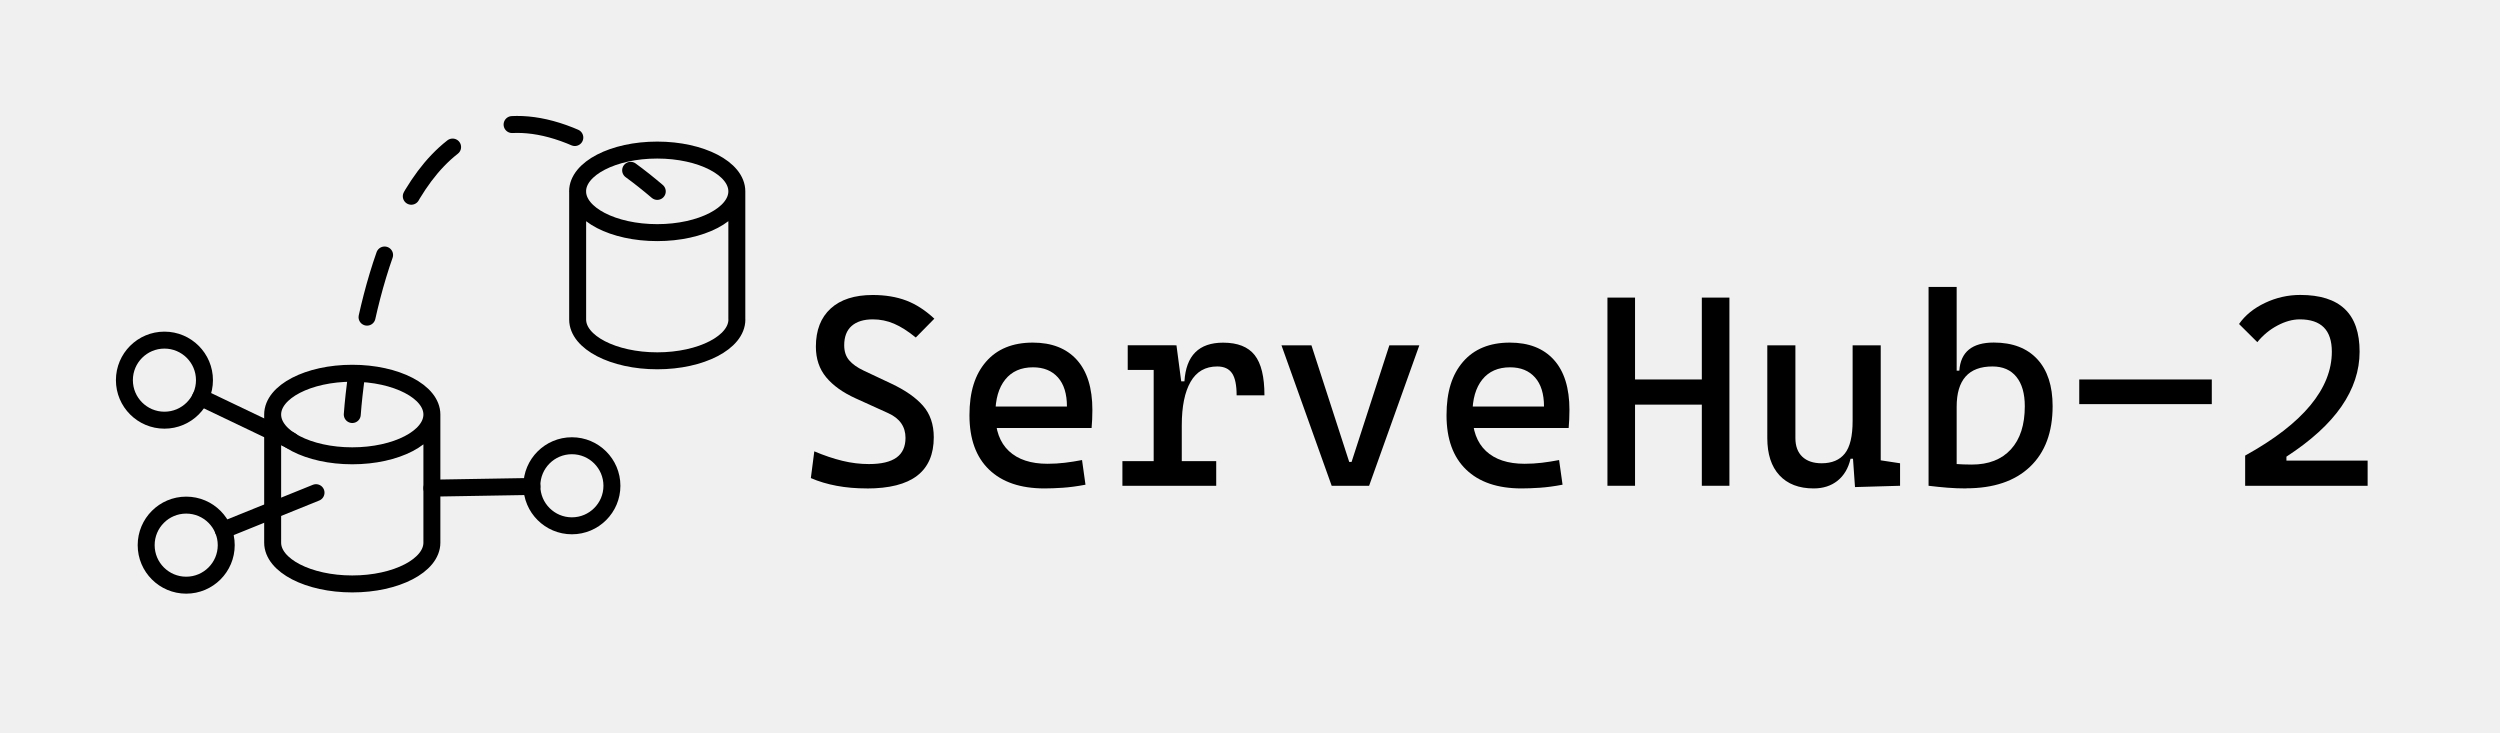
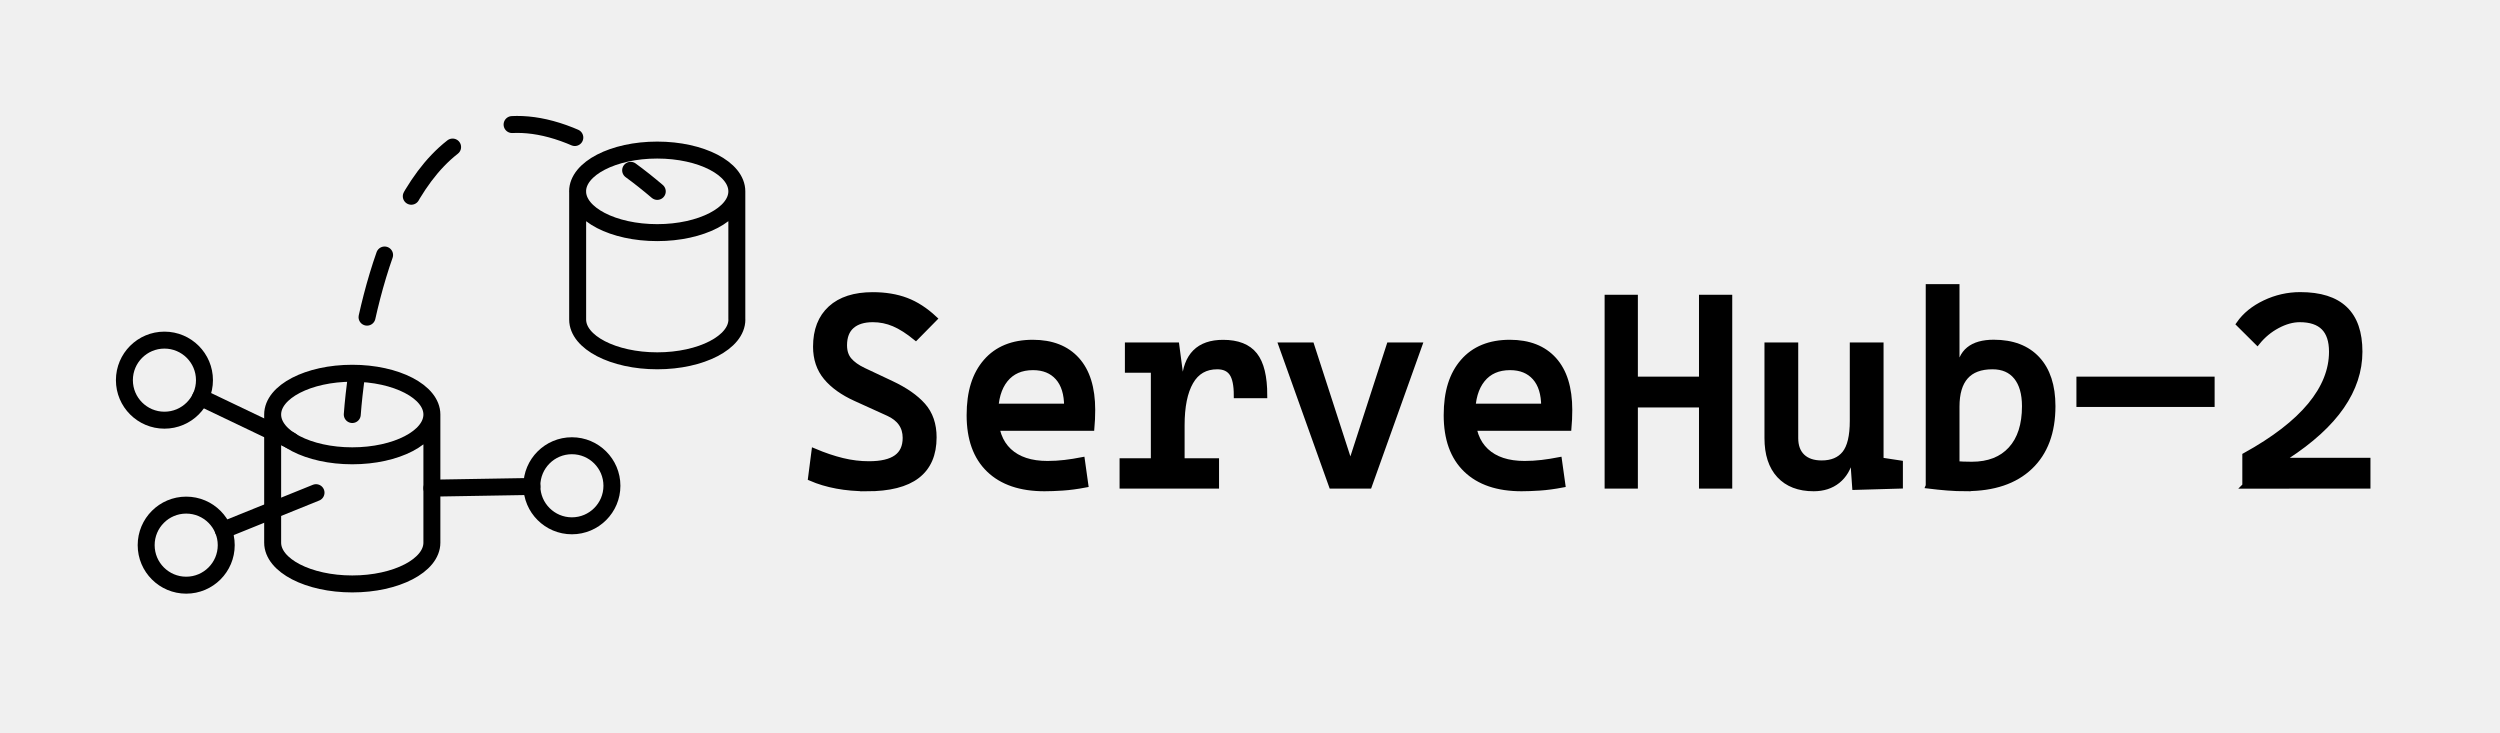
<svg xmlns="http://www.w3.org/2000/svg" id="Layer_1" version="1.1" viewBox="0 0 442.13 129.59">
  <defs>
    <style>
      .logo-path { 
        fill: #000000; 
-         transition: fill 0.3s;
+         stroke: #000000; 
+         transition: fill 0.3s, stroke 0.3s;
      }

      @media (prefers-color-scheme: dark) {
-         .logo-path { fill: #FFFFFF; }
+         .logo-path { 
+           fill: #FFFFFF; 
+           stroke: #FFFFFF; 
+         }
      }

-       .st0, .st1 { stroke-linecap: round; }
-       .st0, .st1, .st2 {
-         fill: none;
-         stroke: #000;
-         stroke-miterlimit: 10;
-         stroke-width: 3px;
+       .st0, .st1, .st2 { 
+         fill: none; 
+         stroke-miterlimit: 10; 
+         stroke-width: 3px; 
      }
      .st1 { stroke-dasharray: 11.43 11.43; }
- 
-       @media (prefers-color-scheme: dark) {
-         .st0, .st1, .st2 { stroke: #FFFFFF; }
-       }
+       .st0, .st1 { stroke-linecap: round; }
    </style>
  </defs>
  <g>
    <path class="logo-path" d="M153.29,86.38c-1.89,0-3.66-.15-5.31-.46s-3.18-.76-4.58-1.37l.61-4.73c1.72.73,3.38,1.29,4.98,1.68s3.16.57,4.68.57c2.19,0,3.81-.38,4.88-1.15s1.59-1.93,1.59-3.49c0-1.98-1.02-3.44-3.05-4.36l-5.77-2.62c-2.27-1.03-4-2.27-5.21-3.73s-1.82-3.26-1.82-5.41c0-2.91.88-5.16,2.62-6.75s4.23-2.39,7.43-2.39c2.23,0,4.21.33,5.93.98s3.38,1.73,4.97,3.21l-3.28,3.33c-1.38-1.12-2.66-1.94-3.86-2.45s-2.44-.76-3.74-.76c-1.61,0-2.86.39-3.74,1.16s-1.32,1.92-1.32,3.43c0,1.08.29,1.96.87,2.64s1.43,1.29,2.55,1.82l4.88,2.3c2.47,1.16,4.34,2.46,5.62,3.91s1.92,3.32,1.92,5.6c0,3.02-.98,5.28-2.94,6.79s-4.93,2.26-8.92,2.26Z" />
    <path class="logo-path" d="M184.72,86.38c-4.23,0-7.5-1.11-9.81-3.34s-3.46-5.43-3.46-9.6.98-7.22,2.93-9.47,4.71-3.38,8.27-3.38c3.36,0,5.96,1.02,7.79,3.05s2.75,4.98,2.75,8.86c0,1.14-.05,2.2-.14,3.19h-17.44v-3.8h13.08c0-2.23-.53-3.95-1.59-5.14s-2.53-1.79-4.41-1.79c-2.11,0-3.75.72-4.91,2.16s-1.75,3.47-1.75,6.09c0,2.88.8,5.06,2.4,6.56s3.88,2.25,6.83,2.25c1.03,0,2.05-.06,3.05-.18s2.02-.28,3.05-.48l.61,4.36c-1.47.28-2.81.46-4.03.54s-2.3.12-3.23.12Z" />
    <path class="logo-path" d="M198.5,85.91v-4.36h16.59v4.36h-16.59ZM199.44,65.42v-4.36h8.3l.47,4.36h-8.77ZM204.03,85.91v-24.84h4.03l.94,7.12v17.72h-4.97ZM209,75.22l-1.45-7.78h1.92c.28-4.56,2.56-6.84,6.84-6.84,2.56,0,4.42.73,5.58,2.2s1.73,3.84,1.73,7.12h-4.92c0-1.81-.27-3.12-.81-3.91s-1.41-1.2-2.61-1.2c-2.11,0-3.68.9-4.72,2.71s-1.56,4.37-1.56,7.7Z" />
    <path class="logo-path" d="M235.51,85.91l-8.88-24.84h5.3l6.68,20.62h.42l6.68-20.62h5.3l-8.88,24.84h-6.61Z" />
    <path class="logo-path" d="M269.09,86.38c-4.23,0-7.5-1.11-9.81-3.34s-3.46-5.43-3.46-9.6.98-7.22,2.93-9.47,4.71-3.38,8.27-3.38c3.36,0,5.96,1.02,7.79,3.05s2.75,4.98,2.75,8.86c0,1.14-.05,2.2-.14,3.19h-17.44v-3.8h13.08c0-2.23-.53-3.95-1.59-5.14s-2.53-1.79-4.41-1.79c-2.11,0-3.75.72-4.91,2.16s-1.75,3.47-1.75,6.09c0,2.88.8,5.06,2.4,6.56s3.88,2.25,6.83,2.25c1.03,0,2.05-.06,3.05-.18s2.02-.28,3.05-.48l.61,4.36c-1.47.28-2.81.46-4.03.54s-2.3.12-3.23.12Z" />
    <path class="logo-path" d="M284.28,85.91v-33.28h4.88v33.28h-4.88ZM285.27,71.56v-4.45h19.71v4.45h-19.71ZM300.97,85.91v-33.28h4.88v33.28h-4.88Z" />
    <path class="logo-path" d="M320.75,86.38c-2.61,0-4.63-.78-6.06-2.33s-2.14-3.75-2.14-6.57v-16.41h4.97v16.41c0,1.42.41,2.52,1.22,3.29s1.95,1.16,3.42,1.16c1.81,0,3.18-.57,4.1-1.72s1.38-3.07,1.38-5.78l1.27,6.7h-1.64c-.39,1.69-1.16,2.98-2.3,3.89s-2.55,1.36-4.22,1.36ZM327.64,78.88v-17.81h4.97v16.41l-4.97,1.41ZM328.06,86.14l-.42-5.95v-4.36h4.97v5.58l3.42.52v3.98l-7.97.23Z" />
    <path class="logo-path" d="M341.07,85.91v-35.16h4.97v34.73l-4.97.42ZM347.73,86.38c-1.12,0-2.23-.04-3.33-.13s-2.2-.2-3.33-.34l1.92-4.55c.83.39,1.74.62,2.74.69s1.99.11,2.98.11c2.98,0,5.29-.9,6.93-2.7s2.45-4.34,2.45-7.62c0-2.25-.5-3.98-1.49-5.2s-2.4-1.83-4.23-1.83c-4.22,0-6.33,2.38-6.33,7.12l-1.45-6.38h1.92c.23-3.31,2.27-4.97,6.09-4.97,3.31,0,5.88.98,7.69,2.93s2.72,4.73,2.72,8.32c0,4.61-1.33,8.18-4,10.72s-6.43,3.81-11.29,3.81Z" />
    <path class="logo-path" d="M367.72,71.47v-4.36h23.44v4.36h-23.44Z" />
    <path class="logo-path" d="M397.06,85.91v-5.34c5.14-2.84,8.98-5.8,11.52-8.87s3.81-6.24,3.81-9.5c0-1.91-.47-3.34-1.41-4.29s-2.36-1.43-4.27-1.43c-1.27,0-2.59.37-3.96,1.1s-2.55,1.71-3.54,2.93l-3.23-3.21c1.08-1.55,2.61-2.79,4.59-3.73s4.06-1.41,6.23-1.41c3.52,0,6.14.83,7.89,2.5s2.61,4.18,2.61,7.54-1.07,6.58-3.2,9.67-5.38,6.05-9.74,8.89v5.16h-7.31ZM398.47,85.91v-4.45h20.25v4.45h-20.25Z" />
  </g>
  <path class="st2 logo-path" d="M130.31,33.84c0,4.03-6.3,7.3-14.08,7.3s-14.08-3.27-14.08-7.3,6.3-7.3,14.08-7.3,14.08,3.27,14.08,7.3ZM102.16,33.84v22.67M130.31,33.84v22.67M102.16,56.51c0,4.03,6.3,7.3,14.08,7.3s14.08-3.27,14.08-7.3" />
  <path class="st2 logo-path" d="M76.38,73.31c0,4.03-6.3,7.3-14.08,7.3s-14.08-3.27-14.08-7.3,6.3-7.3,14.08-7.3,14.08,3.27,14.08,7.3ZM48.22,73.31v22.67M76.38,73.31v22.67M48.22,95.97c0,4.03,6.3,7.3,14.08,7.3s14.08-3.27,14.08-7.3" />
  <g>
    <path class="st0 logo-path" d="M62.3,73.31s.15-2.32.62-5.96" />
    <path class="st1 logo-path" d="M64.91,56.09c4.26-19.05,15.11-45.07,41.86-29.14" />
    <path class="st0 logo-path" d="M111.53,30.12c1.52,1.11,3.09,2.35,4.71,3.73" />
  </g>
  <g>
    <circle class="st0 logo-path" cx="29.08" cy="67.23" r="7.08" />
    <line class="st0 logo-path" x1="35.47" y1="70.28" x2="51.43" y2="77.91" />
  </g>
  <g>
    <circle class="st0 logo-path" cx="101.14" cy="85.91" r="7.08" />
    <line class="st0 logo-path" x1="94.07" y1="86.03" x2="76.38" y2="86.33" />
  </g>
  <g>
    <circle class="st0 logo-path" cx="32.93" cy="96.41" r="7.08" />
    <line class="st0 logo-path" x1="39.49" y1="93.76" x2="55.89" y2="87.13" />
  </g>
</svg>
